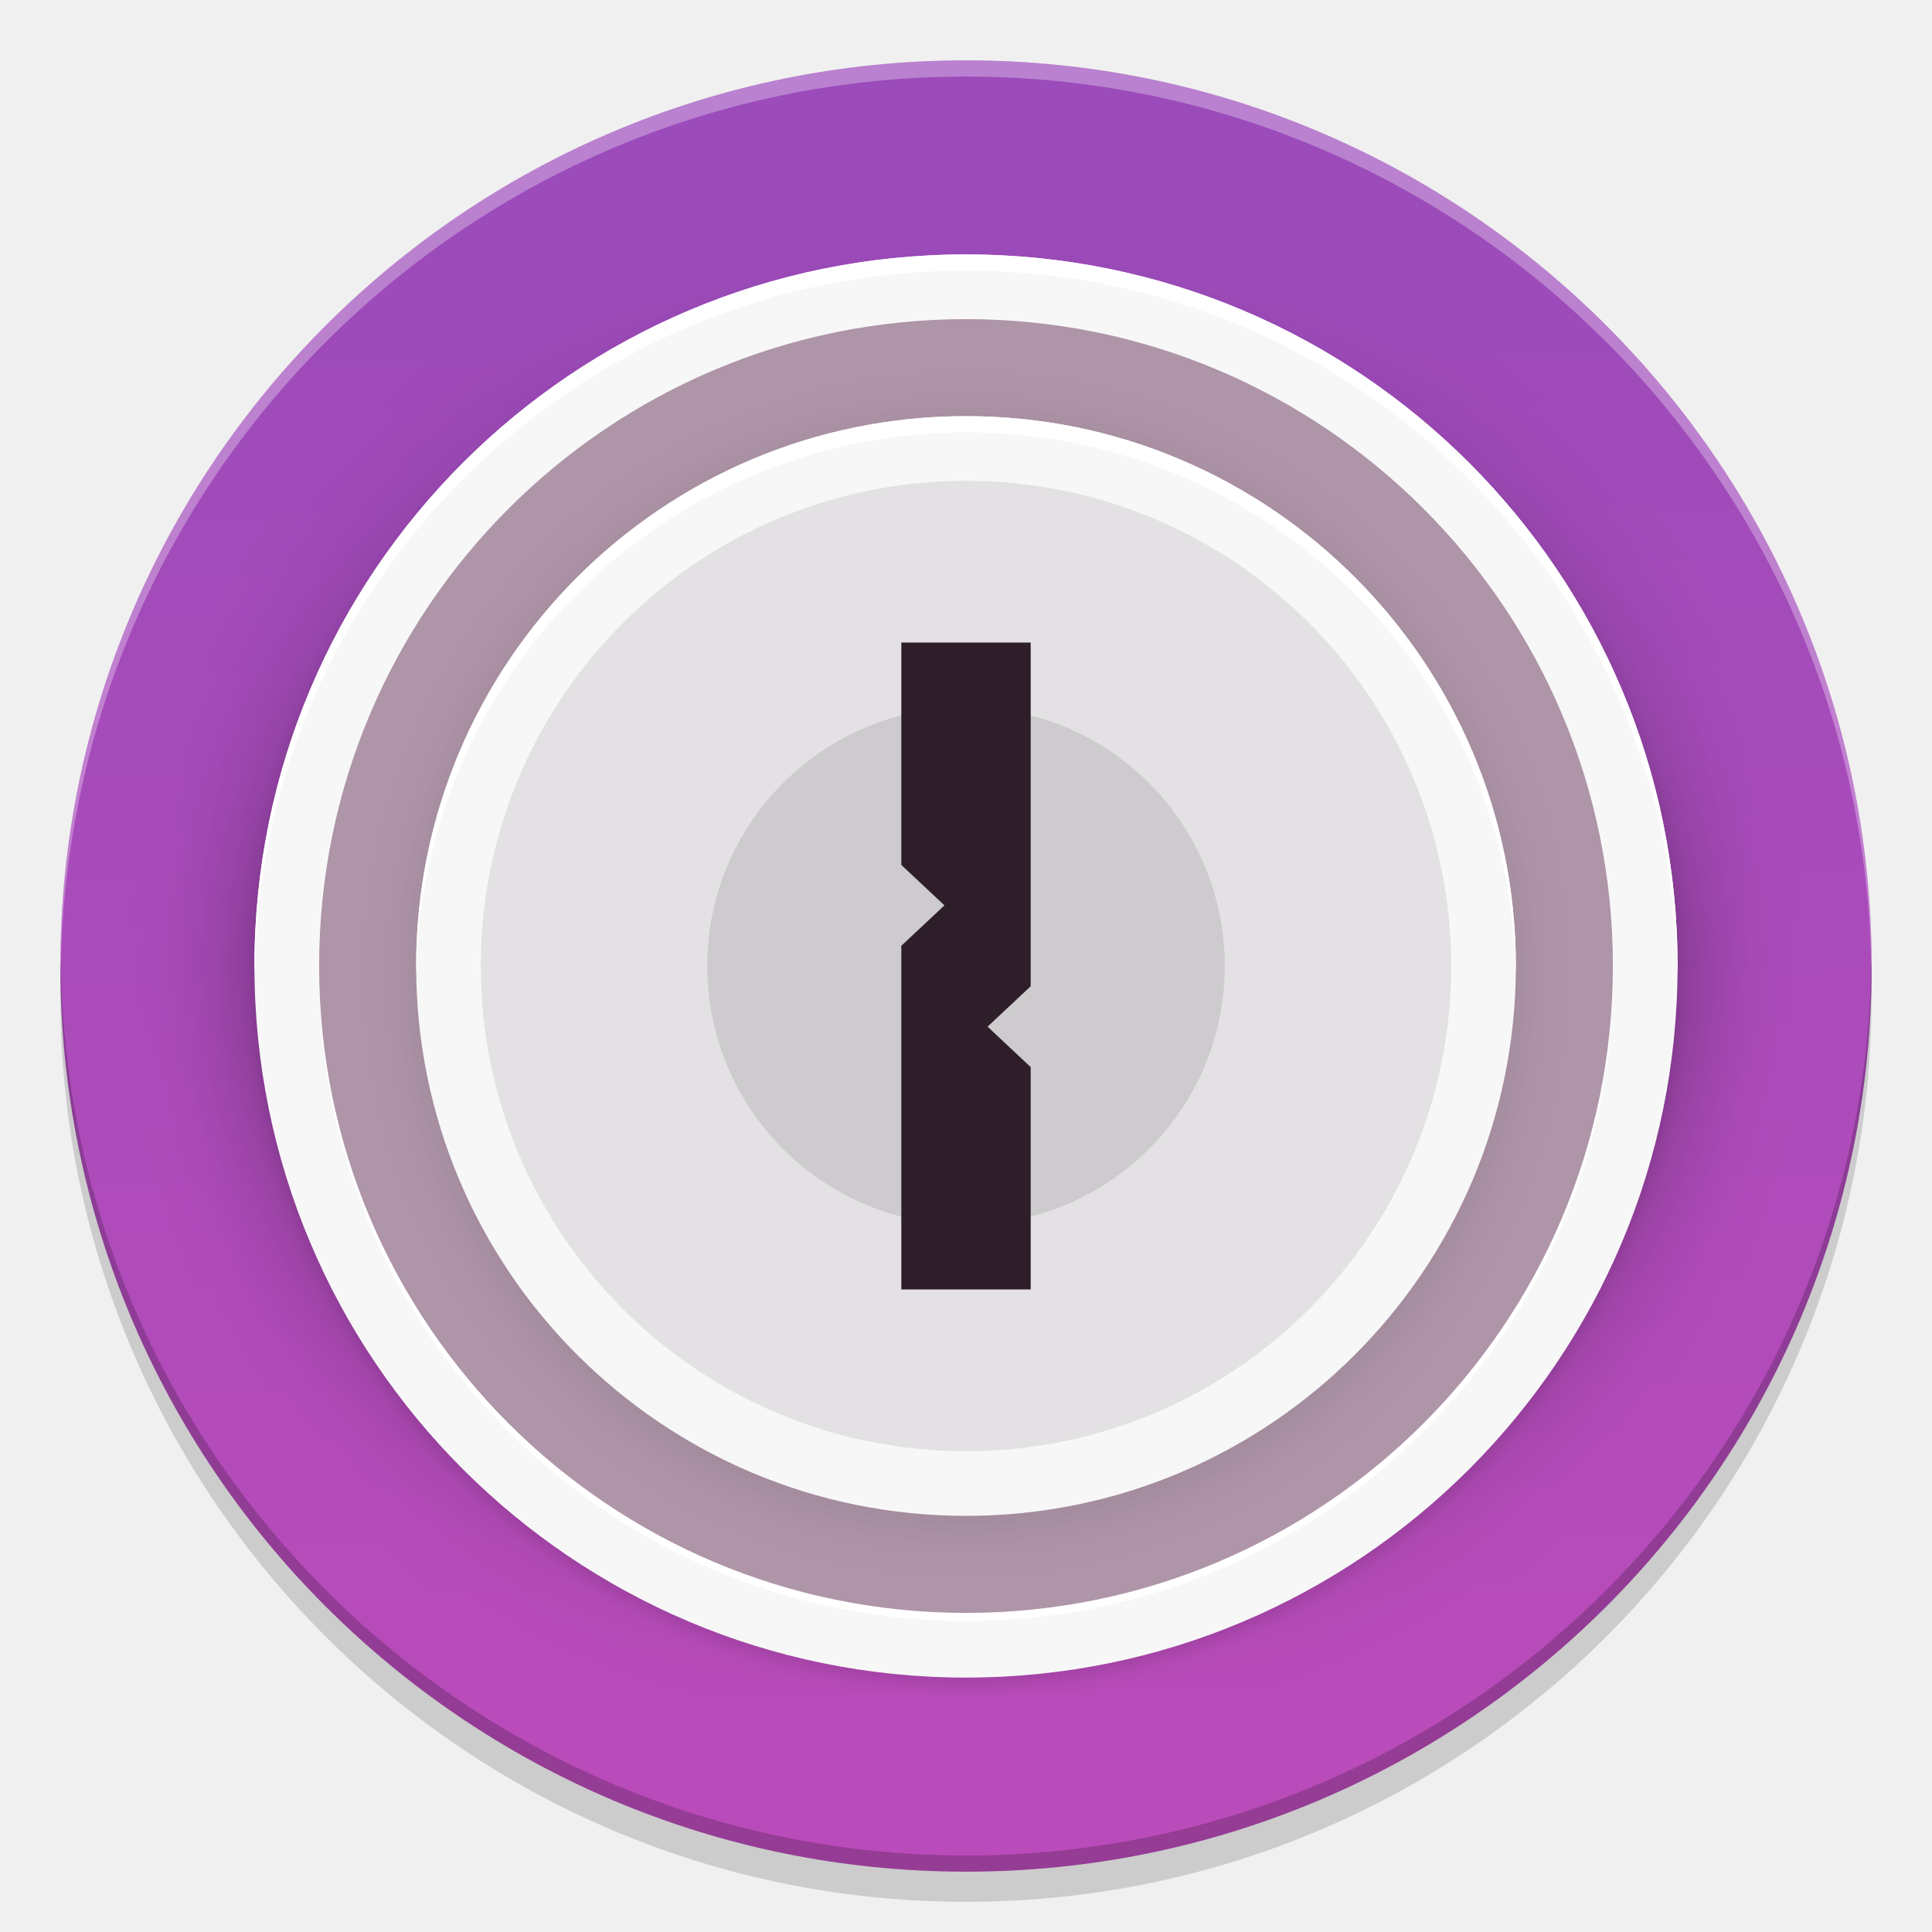
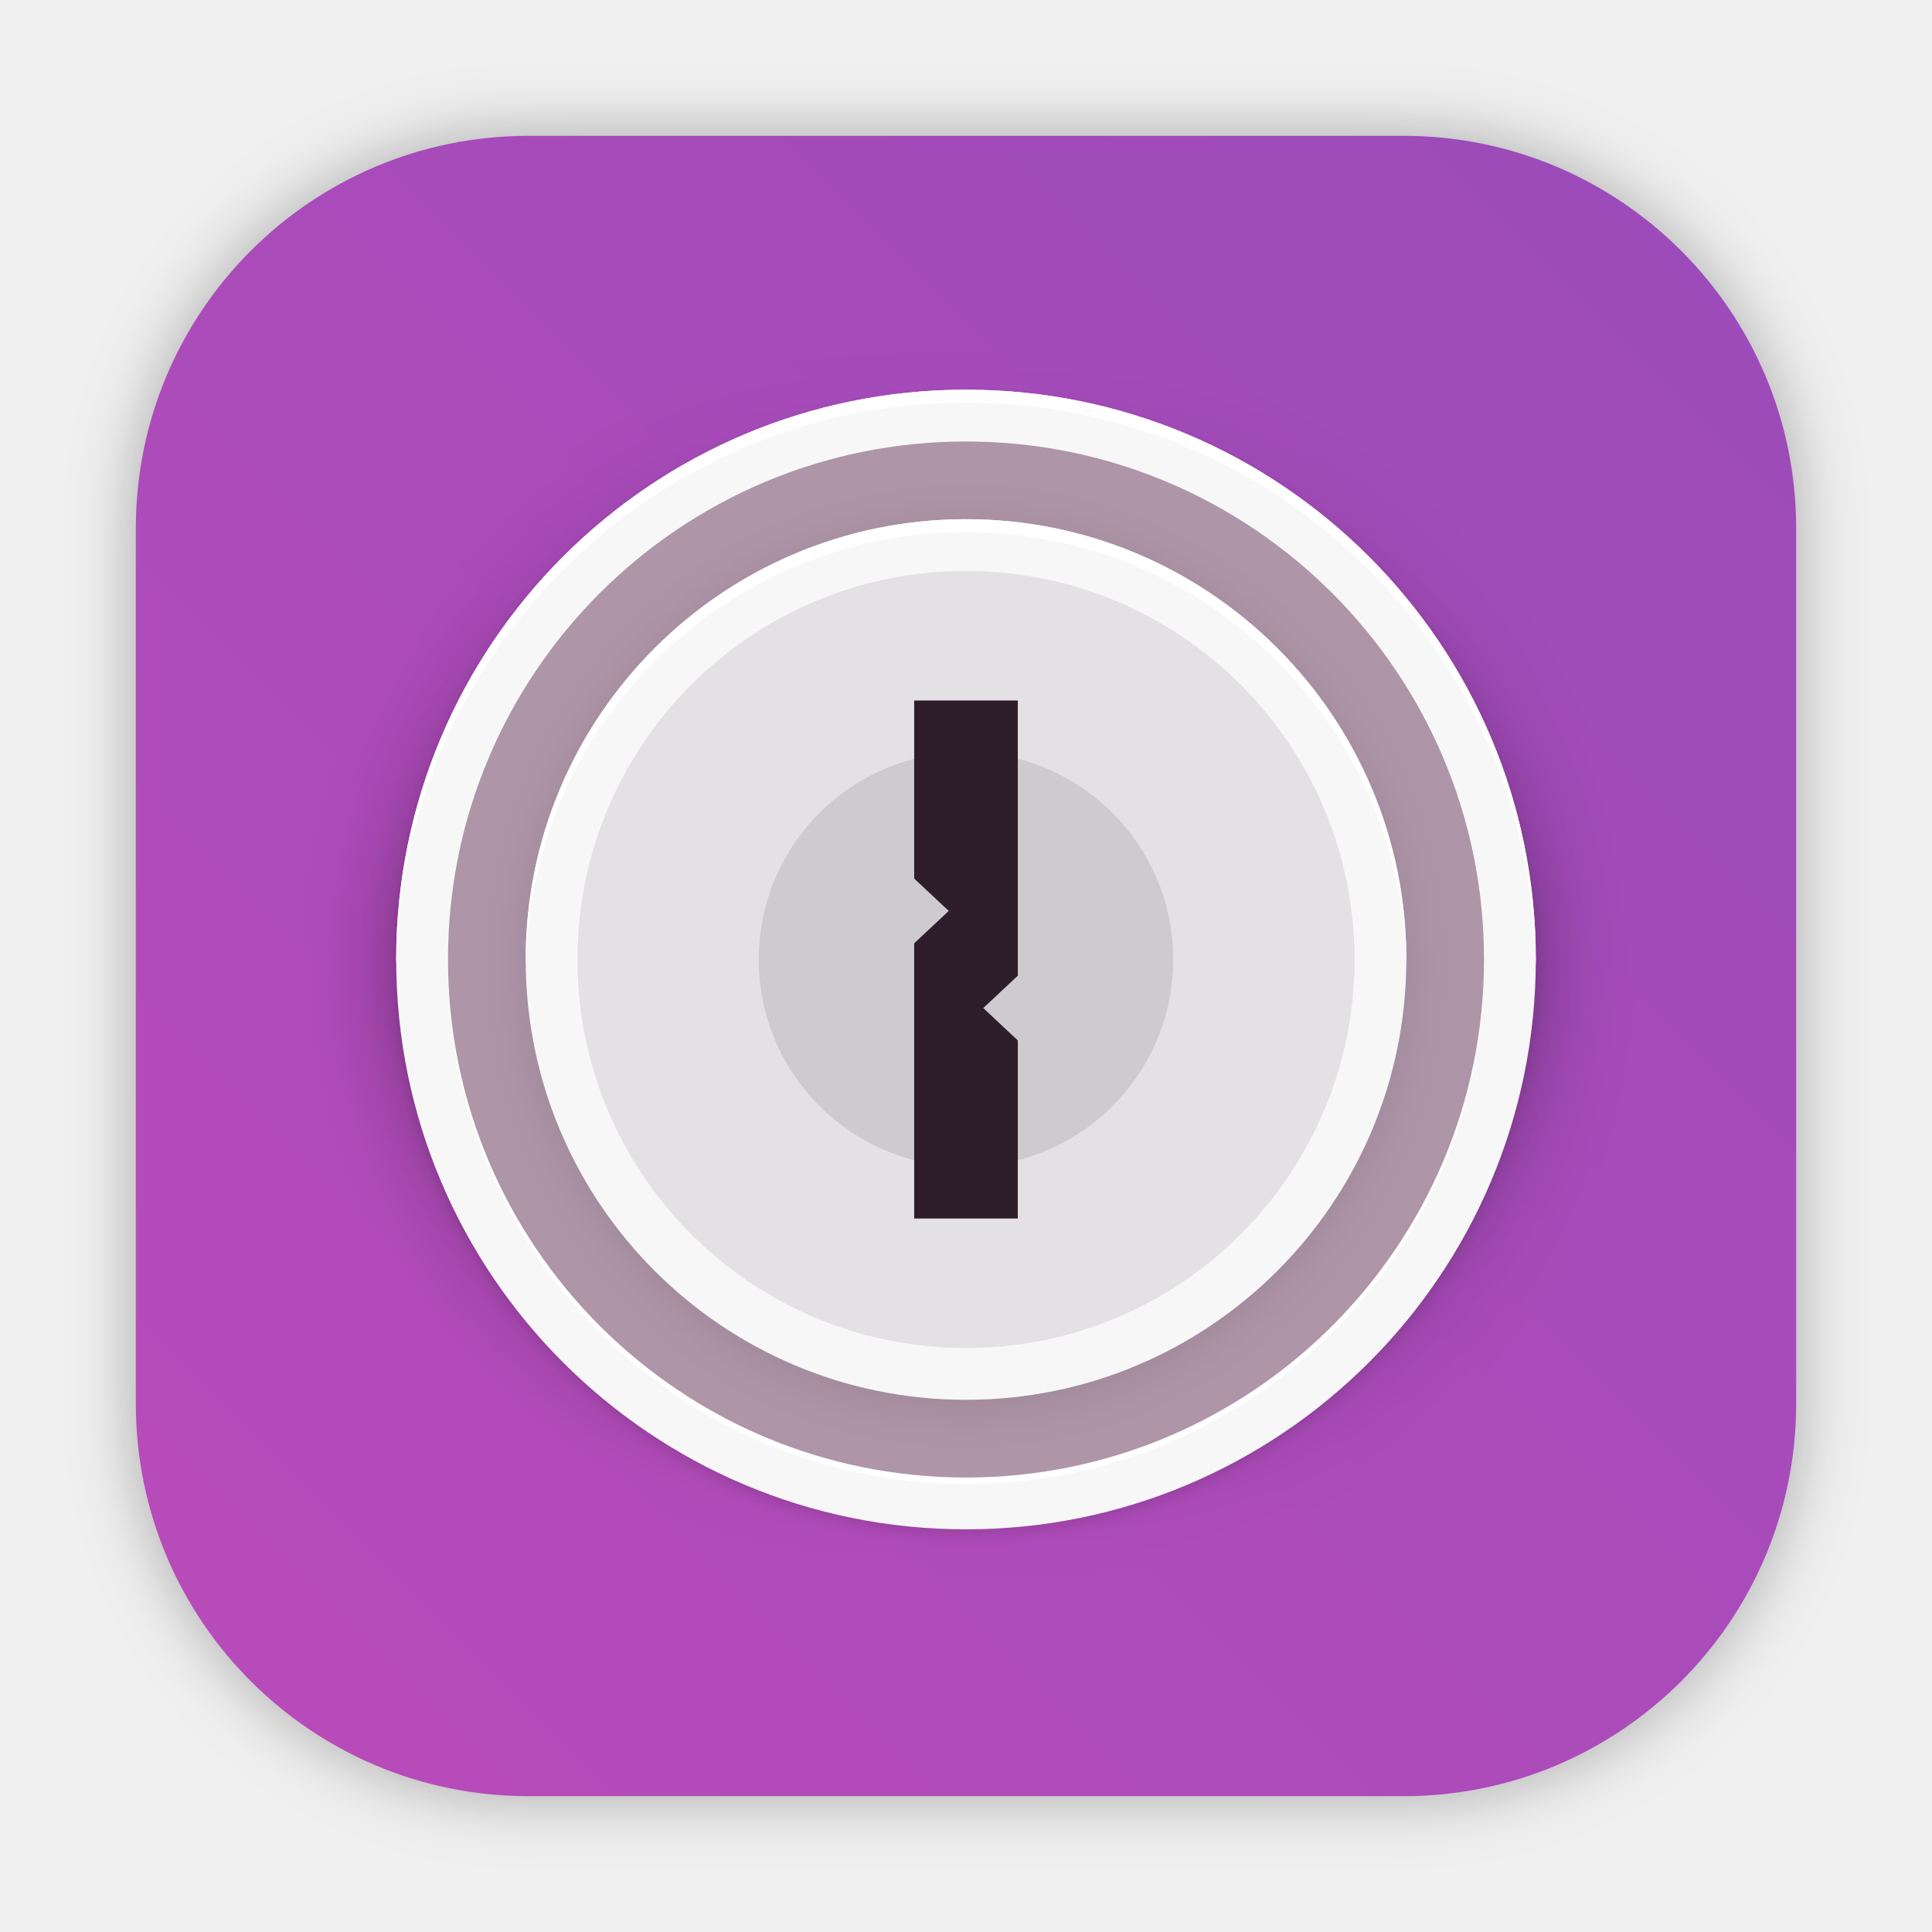
- <svg xmlns="http://www.w3.org/2000/svg" width="64" height="64" version="1.1">
-   <defs>
-     <filter id="e" x="-.06" y="-.06" width="1.12" height="1.12" color-interpolation-filters="sRGB">
-       <feGaussianBlur stdDeviation="3.4" />
+ <svg xmlns="http://www.w3.org/2000/svg" xmlns:xlink="http://www.w3.org/1999/xlink" id="svg63" version="1.1" height="64" width="64">
+   <defs id="defs23">
+     <filter color-interpolation-filters="sRGB" height="1.12" width="1.12" y="-.06" x="-.06" id="e">
+       <feGaussianBlur id="feGaussianBlur2" stdDeviation="3.4" />
    </filter>
-     <linearGradient id="b" x1="-434" x2="-82" y1="-256" y2="-256" gradientUnits="userSpaceOnUse">
-       <stop stop-opacity="0" offset="0" />
-       <stop offset=".499" />
-       <stop stop-opacity="0" offset="1" />
+     <linearGradient gradientUnits="userSpaceOnUse" y2="-256" y1="-256" x2="-82" x1="-434" id="b">
+       <stop id="stop5" offset="0" stop-opacity="0" />
+       <stop id="stop7" offset=".499" />
+       <stop id="stop9" offset="1" stop-opacity="0" />
    </linearGradient>
-     <filter id="d" x="-.096" y="-.096" width="1.192" height="1.192" color-interpolation-filters="sRGB">
-       <feGaussianBlur stdDeviation="14.08" />
+     <filter color-interpolation-filters="sRGB" height="1.192" width="1.192" y="-.096" x="-.096" id="d">
+       <feGaussianBlur id="feGaussianBlur12" stdDeviation="14.08" />
    </filter>
-     <filter id="c" x="-.012" y="-.012" width="1.024" height="1.024" color-interpolation-filters="sRGB">
-       <feGaussianBlur stdDeviation="1.76" />
+     <filter color-interpolation-filters="sRGB" height="1.024" width="1.024" y="-.012" x="-.012" id="c">
+       <feGaussianBlur id="feGaussianBlur15" stdDeviation="1.76" />
    </filter>
-     <linearGradient id="a" x1="-38.87" x2="-37.605" y1="-121.46" y2="74.956" gradientUnits="userSpaceOnUse">
-       <stop stop-color="#ba4bba" offset="0" />
-       <stop stop-color="#9b4bba" offset="1" />
+     <linearGradient gradientTransform="matrix(0.26786,0,0,0.26786,65.66678,-19.15801)" gradientUnits="userSpaceOnUse" y2="74.956" y1="-121.46" x2="-37.605" x1="-38.87" id="a">
+       <stop id="stop18" offset="0" stop-color="#ba4bba" />
+       <stop id="stop20" offset="1" stop-color="#9b4bba" />
+     </linearGradient>
+     <filter style="color-interpolation-filters:sRGB" id="filter1052" x="-0.048" width="1.096" y="-0.048" height="1.096">
+       <feGaussianBlur stdDeviation="0.291" id="feGaussianBlur1054" />
+     </filter>
+     <linearGradient xlink:href="#linearGradient1038" id="linearGradient1040" x1="37.041" y1="15.875" x2="51.593" y2="1.323" gradientUnits="userSpaceOnUse" gradientTransform="matrix(3.779602,0,0,3.779602,-135.5,-0.4999994)" />
+     <linearGradient id="linearGradient1038">
+       <stop style="stop-color:#ba4bba;stop-opacity:1" offset="0" id="stop1034" />
+       <stop style="stop-color:#9b4bba;stop-opacity:1" offset="1" id="stop1036" />
+     </linearGradient>
+     <linearGradient id="g" x1="125.09" x2="125.37" y1="43.923" y2="19.292" gradientTransform="matrix(1.0667,0,0,1.0698,-101.84,-1.4999)" gradientUnits="userSpaceOnUse">
+       <stop stop-color="#dadada" offset="0" id="stop916" />
+       <stop stop-color="#fff" offset="1" id="stop918" />
+     </linearGradient>
+     <linearGradient id="f" x1="125.11" x2="125.49" y1="40.719" y2="22.508" gradientTransform="matrix(1.0667,0,0,1.0698,-101.84,-1.4999)" gradientUnits="userSpaceOnUse">
+       <stop stop-color="#4032f8" offset="0" id="stop921" />
+       <stop stop-color="#45bdf9" stop-opacity=".82" offset="1" id="stop923" />
+     </linearGradient>
+     <radialGradient id="d-3" cx="125.48" cy="31.312" r="4.998" gradientTransform="matrix(1.0667,0,0,1.0698,-101.84,-1.4999)" gradientUnits="userSpaceOnUse">
+       <stop stop-color="#3d3d3d" offset="0" id="stop926" />
+       <stop stop-color="#060606" offset="1" id="stop928" />
+     </radialGradient>
+     <linearGradient id="e-6" x1="129.25" x2="128.78" y1="43.696" y2="19.428" gradientTransform="matrix(1.0667,0,0,1.0698,-101.84,-1.4999)" gradientUnits="userSpaceOnUse">
+       <stop stop-color="#d40c0c" offset="0" id="stop931" />
+       <stop stop-color="#f15a70" offset="1" id="stop933" />
+     </linearGradient>
+     <linearGradient id="linearGradient862" x1="7.937" x2="7.937" y1="15.081" y2="1.852" gradientTransform="matrix(3.7796,0,0,3.7796,74.4911,-1.000499)" gradientUnits="userSpaceOnUse">
+       <stop stop-color="#624484" offset="0" id="stop936" />
+       <stop stop-color="#bd67a3" offset="1" id="stop938" />
    </linearGradient>
  </defs>
-   <circle cx="32" cy="33" r="30" color="#000000" opacity=".15" />
-   <g transform="matrix(.26786 0 0 .26786 21.758 26.044)">
-     <circle transform="scale(-1)" cx="-38.237" cy="-22.237" r="112" enable-background="new" fill="url(#a)" />
-     <circle transform="matrix(0 -.5 -.5 0 -89.763 -105.76)" cx="-258" cy="-256" r="176" color="#000000" fill-opacity=".996" filter="url(#c)" opacity=".1" />
-     <g>
-       <g>
-         <circle transform="matrix(0 -.5 -.5 0 -89.763 -105.76)" cx="-258" cy="-256" r="176" color="#000000" fill="url(#b)" filter="url(#d)" opacity=".4" />
-         <circle transform="matrix(0,-1,-1,0,0,0)" cx="-22.237" cy="-38.237" r="88" color="#000000" fill="#f7f7f7" />
-         <circle transform="matrix(0,-1,-1,0,0,0)" cx="-23.237" cy="-38.237" r="80" color="#000000" fill="#fff" />
-         <circle transform="matrix(0,-1,-1,0,0,0)" cx="-22.237" cy="-38.237" r="80" color="#000000" fill="#ae95a8" />
-         <circle transform="matrix(0 -1 -1 0 -113.76 -133.76)" cx="-157" cy="-152" r="68" color="#000000" filter="url(#e)" opacity=".1" />
-         <circle transform="matrix(0,-1,-1,0,0,0)" cx="-22.237" cy="-38.237" r="68" color="#000000" fill="#f7f7f7" />
-         <circle transform="matrix(0,-1,-1,0,0,0)" cx="-22.237" cy="-38.237" r="60" color="#000000" fill="#2d1226" opacity=".1" />
-         <circle transform="matrix(0,-1,-1,0,0,0)" cx="-22.237" cy="-38.237" r="32" color="#000000" opacity=".1" />
-         <path d="m38.237-65.763a88 88 0 0 0-88 88 88 88 0 0 0 0.041 0.83 88 88 0 0 1 87.959-86.83 88 88 0 0 1 87.959 87.17 88 88 0 0 0 0.041-1.17 88 88 0 0 0-88-88z" color="#000000" fill="#fff" />
-       </g>
-       <path d="m30.237-17.763h16v42.5l-5.333 5 5.333 5v27.5h-16v-42.5l5.333-5-5.333-5z" enable-background="new" fill="#2d1e29" />
-       <path d="m38.237-45.763a68 68 0 0 0-68 68 68 68 0 0 0 0.041 0.828 68 68 0 0 1 67.959-66.828 68 68 0 0 1 67.959 67.172 68 68 0 0 0 0.041-1.172 68 68 0 0 0-68-68z" color="#000000" fill="#fff" />
-       <path d="m38.237-89.763a112 112 0 0 0-112 112 112 112 0 0 0 0.041 1.17 112 112 0 0 1 111.96-111.17 112 112 0 0 1 111.96 110.83 112 112 0 0 0 0.041-0.83 112 112 0 0 0-112-112z" enable-background="new" fill="#fff" opacity=".3" />
-       <path d="m38.237 134.24a112 112 0 0 1-112-112 112 112 0 0 1 0.041-1.17 112 112 0 0 0 111.96 111.17 112 112 0 0 0 111.96-110.83 112 112 0 0 1 0.041 0.83 112 112 0 0 1-112 112z" enable-background="new" opacity=".2" />
+   <rect transform="scale(3.779602)" ry="3.44" y="1.191" x="1.191" height="14.552" width="14.552" id="rect1042" style="opacity:0.3;fill:#000000;fill-opacity:1;stroke-width:0.529;stroke-linecap:round;filter:url(#filter1052)" />
+   <rect style="fill:url(#linearGradient1040);fill-opacity:1;stroke-width:2;stroke-linecap:round" id="rect1032" width="55" height="55" x="4.5" y="4.5" ry="13" />
+   <g transform="matrix(0.8007846,0,0,0.8007846,77.06254,6.159429)" id="g1164">
+     <circle id="circle29" opacity="0.1" filter="url(#c)" fill-opacity="0.996" color="#000000" r="176" cy="-256" cx="-258" transform="matrix(0,-0.13393,-0.13393,0,-90.55906,-2.284874)" />
+     <g id="g49" transform="matrix(0.26786,0,0,0.26786,-66.51514,26.044)">
+       <circle transform="matrix(0,-0.5,-0.5,0,-89.763,-105.76)" cx="-258" cy="-256" r="176" color="#000000" fill="url(#b)" filter="url(#d)" opacity="0.4" id="circle31" style="fill:url(#b)" />
+       <circle transform="matrix(0,-1,-1,0,0,0)" cx="-22.237" cy="-38.237" r="88" color="#000000" fill="#f7f7f7" id="circle33" />
+       <circle transform="matrix(0,-1,-1,0,0,0)" cx="-23.237" cy="-38.237" r="80" color="#000000" fill="#ffffff" id="circle35" />
+       <circle transform="matrix(0,-1,-1,0,0,0)" cx="-22.237" cy="-38.237" r="80" color="#000000" fill="#ae95a8" id="circle37" />
+       <circle transform="matrix(0,-1,-1,0,-113.76,-133.76)" cx="-157" cy="-152" r="68" color="#000000" filter="url(#e)" opacity="0.1" id="circle39" />
+       <circle transform="matrix(0,-1,-1,0,0,0)" cx="-22.237" cy="-38.237" r="68" color="#000000" fill="#f7f7f7" id="circle41" />
+       <circle transform="matrix(0,-1,-1,0,0,0)" cx="-22.237" cy="-38.237" r="60" color="#000000" fill="#2d1226" opacity="0.1" id="circle43" />
+       <circle transform="matrix(0,-1,-1,0,0,0)" cx="-22.237" cy="-38.237" r="32" color="#000000" opacity="0.1" id="circle45" />
+       <path d="m 38.237,-65.763 a 88,88 0 0 0 -88,88 88,88 0 0 0 0.041,0.83 88,88 0 0 1 87.959,-86.83 88,88 0 0 1 87.959,87.17 88,88 0 0 0 0.041,-1.17 88,88 0 0 0 -88,-88 z" color="#000000" fill="#ffffff" id="path47" />
    </g>
+     <path d="m -58.416,21.286 h 4.286 v 11.384 l -1.429,1.339 1.429,1.339 v 7.366 h -4.286 v -11.384 l 1.429,-1.339 -1.429,-1.339 z" enable-background="new" fill="#2d1e29" id="path51" style="stroke-width:0.268" />
+     <path d="m -56.273,13.786 a 18.214,18.214 0 0 0 -18.214,18.214 18.214,18.214 0 0 0 0.011,0.222 18.214,18.214 0 0 1 18.203,-17.901 18.214,18.214 0 0 1 18.203,17.993 18.214,18.214 0 0 0 0.011,-0.314 18.214,18.214 0 0 0 -18.214,-18.214 z" color="#000000" fill="#ffffff" id="path53" style="stroke-width:0.268" />
  </g>
</svg>
